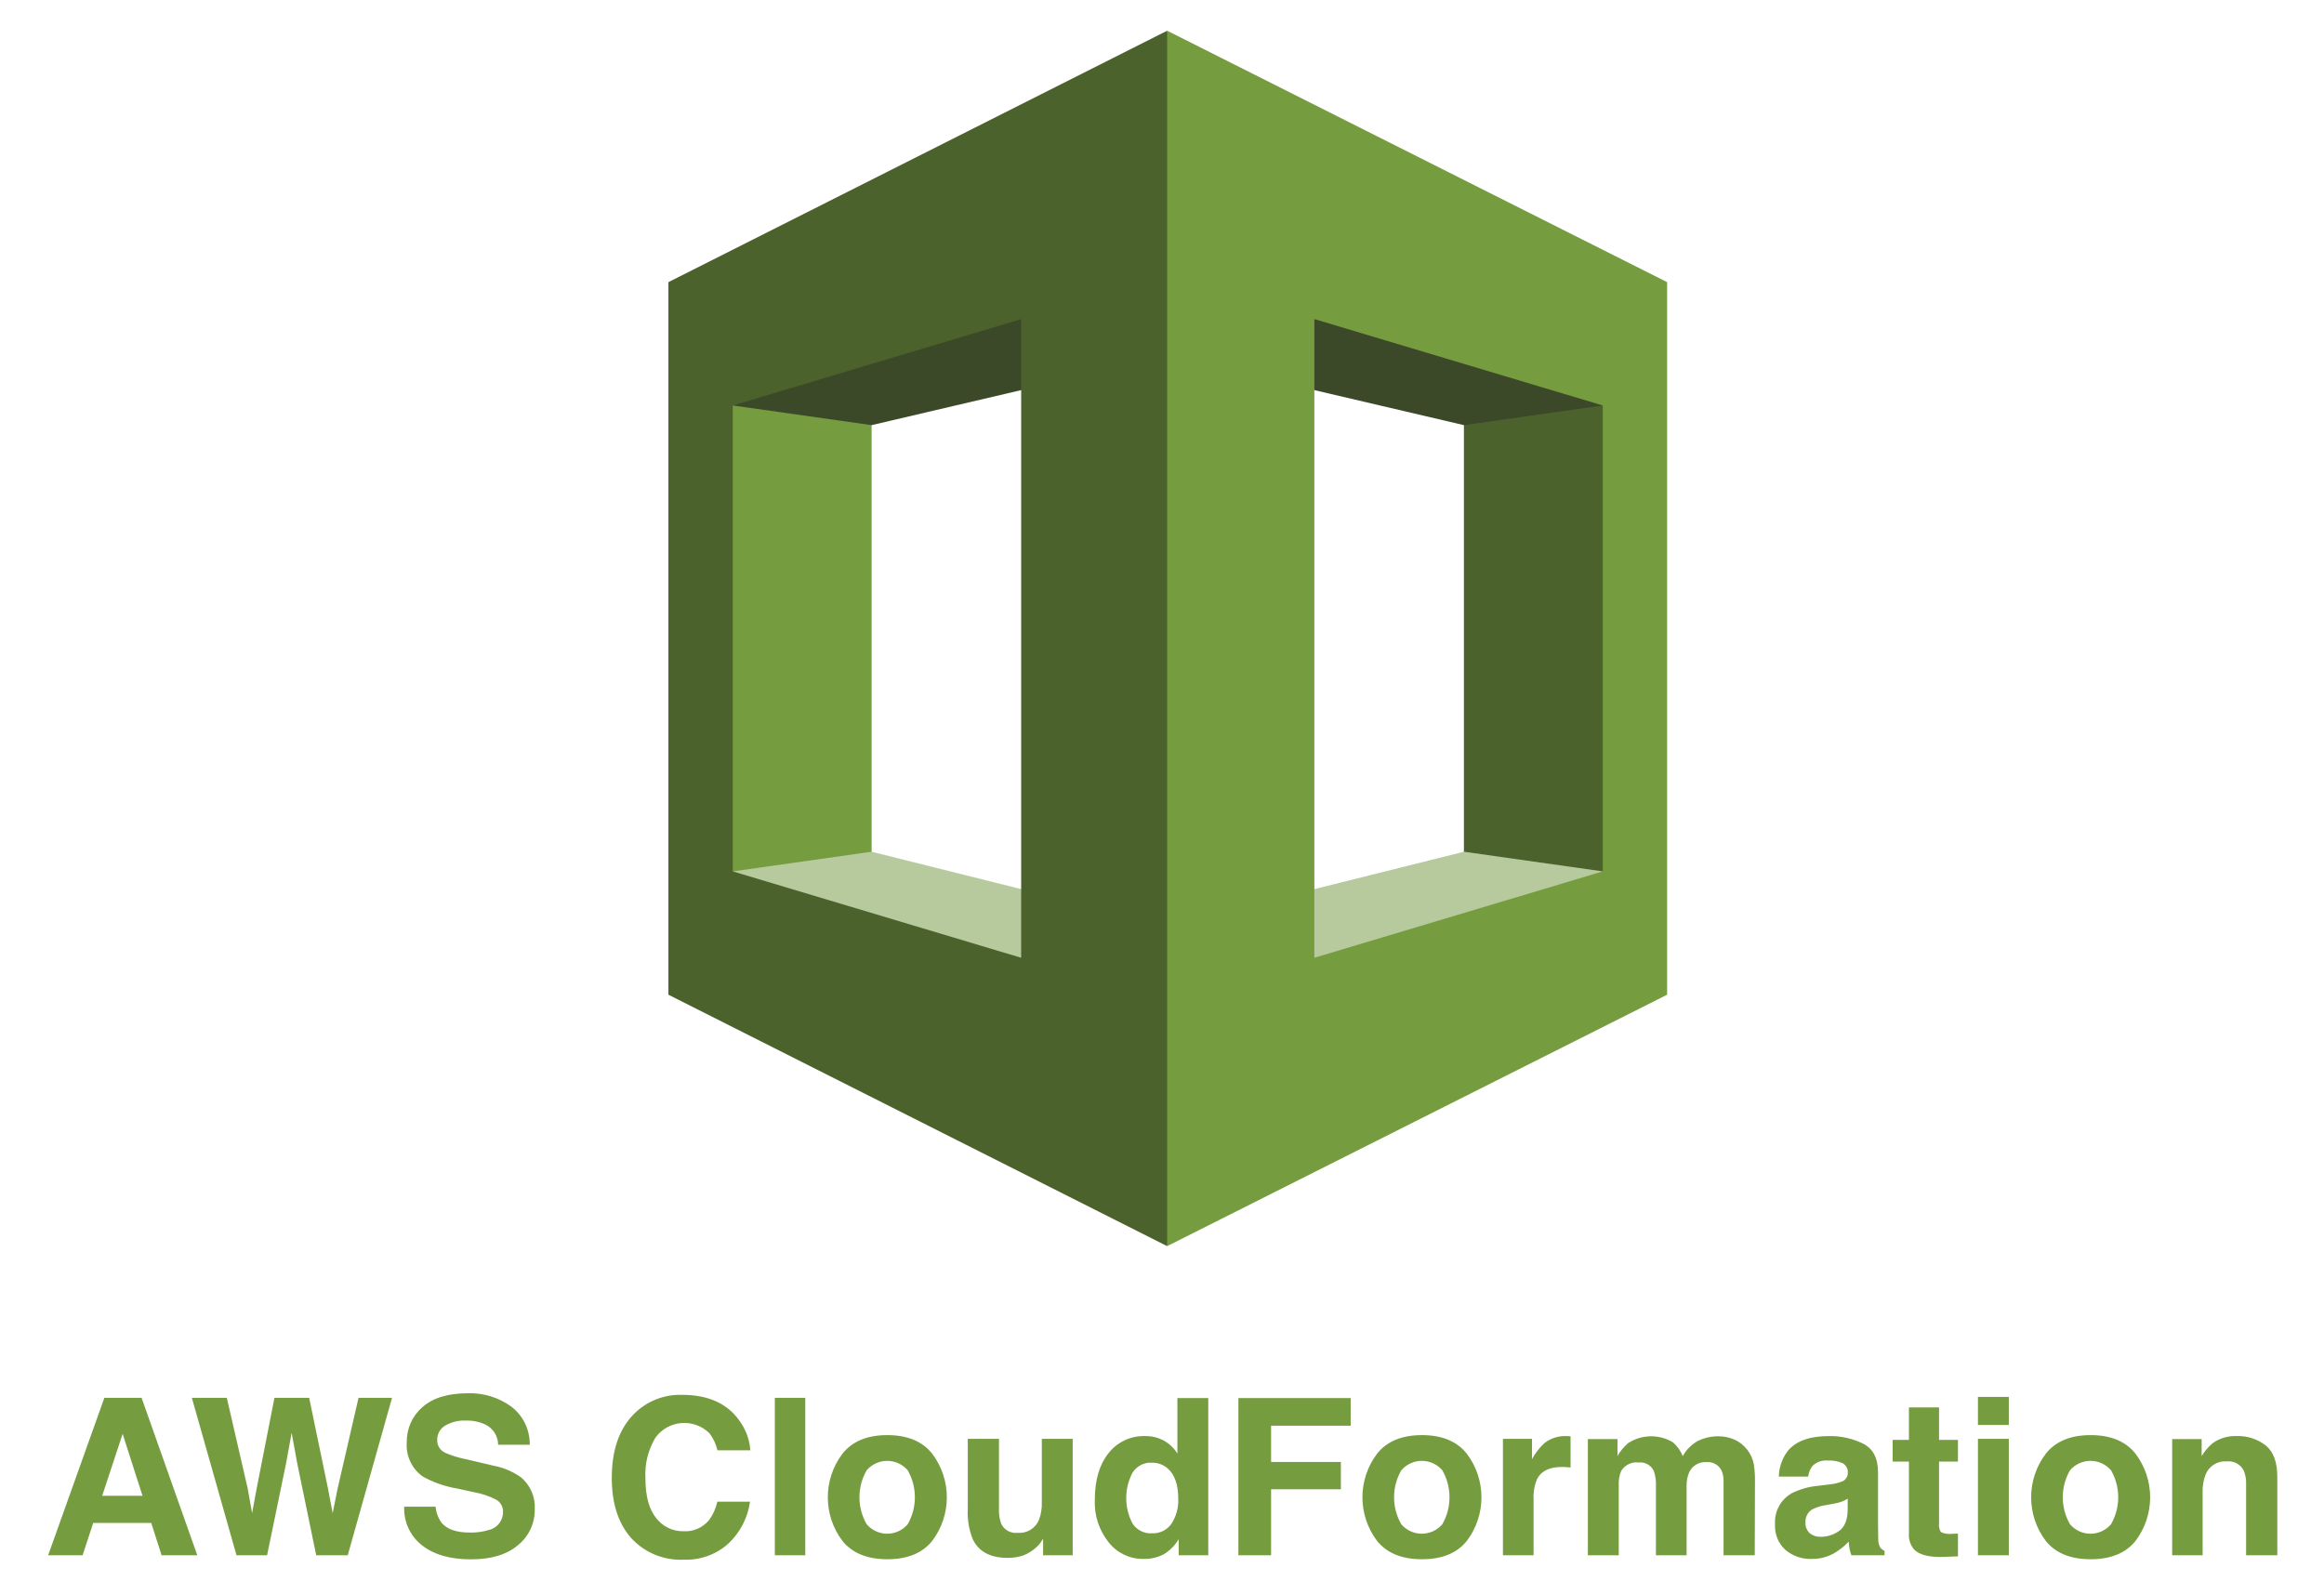
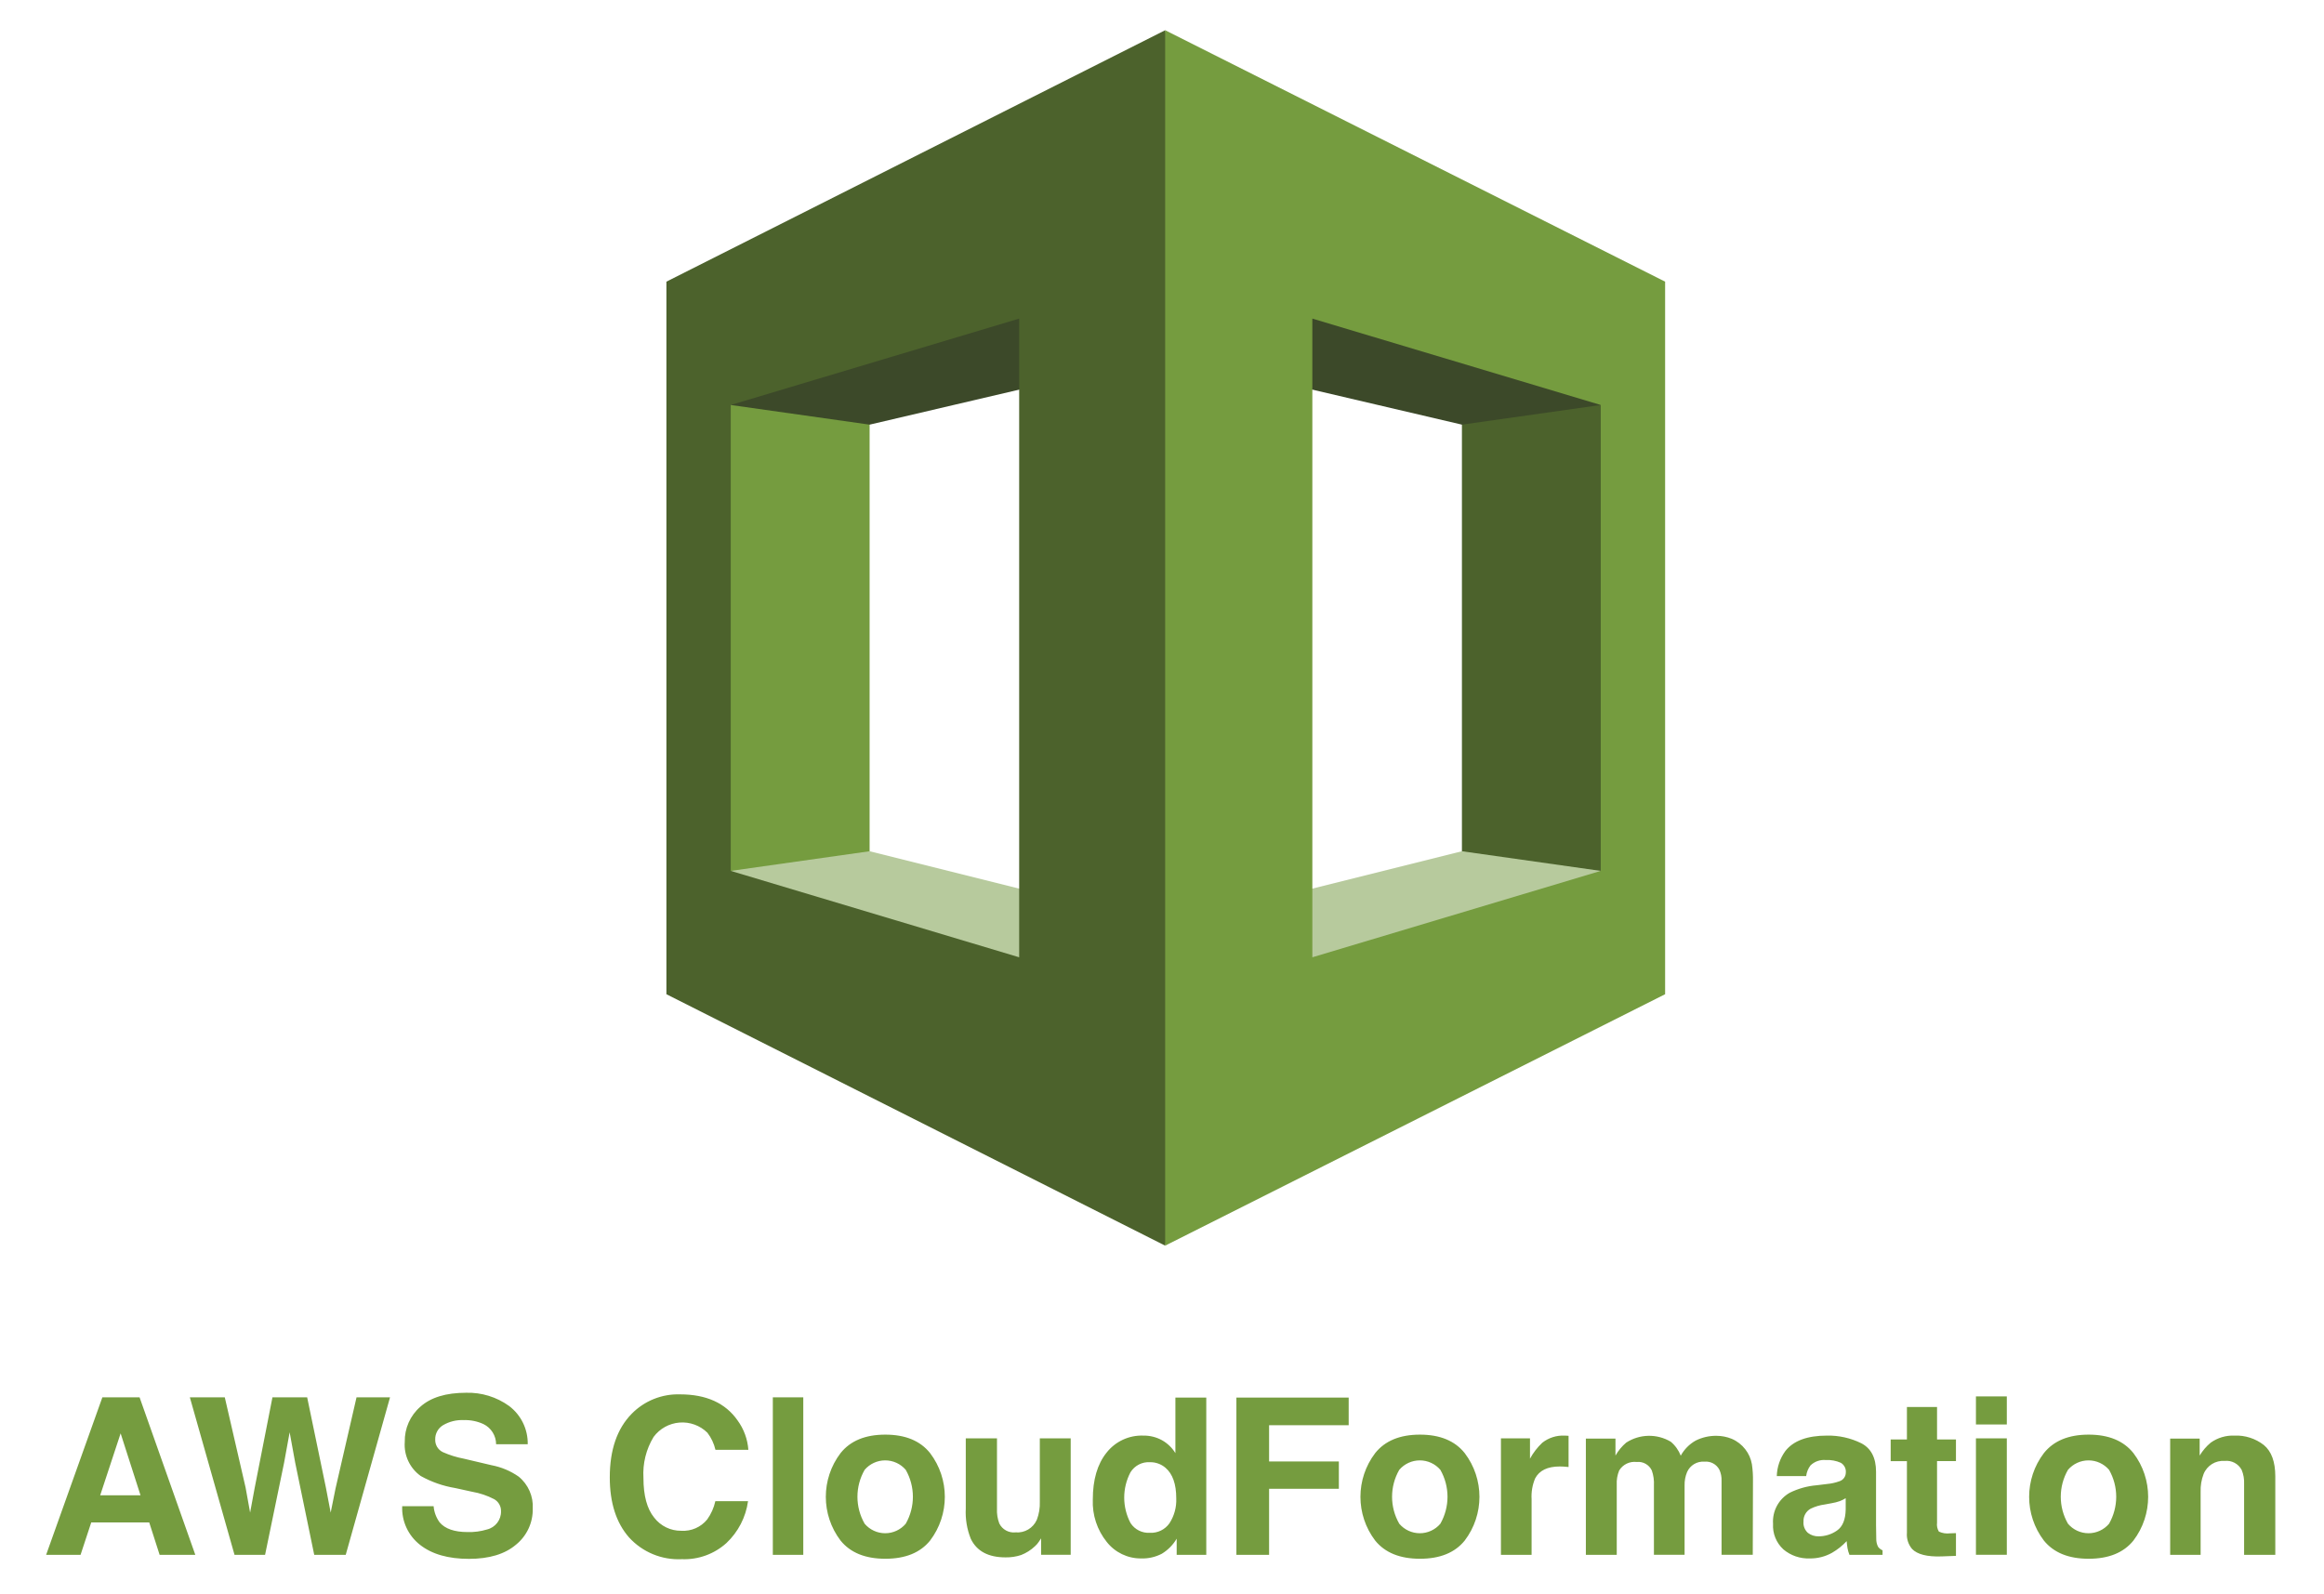
- <svg xmlns="http://www.w3.org/2000/svg" id="Layer_1" data-name="Layer 1" viewBox="21.29 -1.14 383.76 263.12">
+ <svg xmlns="http://www.w3.org/2000/svg" viewBox="21.62 -1.06 383.76 263.12">
  <defs>
    <style>.cls-1{fill:#759c3f}.cls-2{fill:#b7ca9d}.cls-3{fill:#4c622c}.cls-4{fill:#3c4929}</style>
  </defs>
  <path d="M165.218 160.387l-27.946-6.888V56.97l27.946-5.412v108.829z" class="cls-1" />
  <path d="M142.291 142.774l72.52 53.726v-44.575l-49.593-12.398-22.927 3.247z" class="cls-2" />
  <path d="M263.026 151.925l27.453 1.574.787-91.018-28.24-8.955v98.399z" class="cls-3" />
  <path d="M214.811 57.462l-49.593 11.611-22.927-3.247 72.52-52.348v43.984z" class="cls-4" />
  <path d="M285.953 142.774l-72.52 50.478v-41.327l49.593-12.398 22.927 3.247z" class="cls-2" />
  <path d="M213.433 57.462l49.593 11.611 22.927-3.247-71.831-54.513-.689 46.149z" class="cls-4" />
  <path d="M189.915 157.042l-47.625-14.268V65.826l47.625-14.268zM214.023 3.933l-82.36 41.525v117.684l82.36 41.525 20.959-98.99z" class="cls-3" />
  <path d="M238.327 51.558l47.625 14.268v76.948l-47.625 14.268V51.558zm-24.304 153.109l82.556-41.525V45.458L214.024 3.933zM38.522 229.722h6.148l9.2 26.005h-5.892l-1.716-5.346h-9.576l-1.763 5.346h-5.684zm-.358 16.177h6.66l-3.285-10.232zm20.576-16.177l3.433 14.891.748 4.145.75-4.06 2.937-14.976h5.734l3.09 14.89.792 4.146.802-3.986 3.467-15.05h5.532l-7.315 26.005h-5.203l-3.14-15.208-.918-5.028-.917 5.028-3.14 15.208h-5.047l-7.374-26.005zM93.222 247.7a5.268 5.268 0 0 0 .99 2.663q1.351 1.606 4.63 1.606a9.96 9.96 0 0 0 3.188-.424 3.025 3.025 0 0 0 2.324-3.017 2.222 2.222 0 0 0-1.139-1.993 12.355 12.355 0 0 0-3.61-1.218l-2.815-.617a17.545 17.545 0 0 1-5.703-1.993 6.341 6.341 0 0 1-2.629-5.628 7.474 7.474 0 0 1 2.572-5.805q2.571-2.311 7.554-2.311a11.581 11.581 0 0 1 7.1 2.18 7.745 7.745 0 0 1 3.08 6.324h-5.222a3.72 3.72 0 0 0-2.098-3.334 7.182 7.182 0 0 0-3.237-.654 6.164 6.164 0 0 0-3.437.847 2.68 2.68 0 0 0-1.284 2.364 2.23 2.23 0 0 0 1.266 2.082 15.768 15.768 0 0 0 3.455 1.077l4.564 1.076a11.607 11.607 0 0 1 4.497 1.887 6.362 6.362 0 0 1 2.325 5.311 7.462 7.462 0 0 1-2.755 5.919q-2.755 2.355-7.783 2.354-5.136 0-8.078-2.319a7.677 7.677 0 0 1-2.942-6.378zm32.705-15.262a10.705 10.705 0 0 1 7.993-3.21q6.493 0 9.496 4.304a9.388 9.388 0 0 1 1.78 4.852h-5.434a7.402 7.402 0 0 0-1.331-2.822 5.9 5.9 0 0 0-8.884.697 11.677 11.677 0 0 0-1.676 6.765q0 4.376 1.769 6.554a5.542 5.542 0 0 0 4.495 2.179 5.092 5.092 0 0 0 4.263-1.87 8.209 8.209 0 0 0 1.346-3.017h5.399a11.716 11.716 0 0 1-3.57 6.916 10.39 10.39 0 0 1-7.356 2.664 11.04 11.04 0 0 1-8.727-3.6q-3.176-3.615-3.177-9.914 0-6.809 3.614-10.498zm28.337 23.289h-5.028v-26.005h5.028zm20.941-2.353q-2.434 3.006-7.392 3.005-4.958 0-7.392-3.005a11.931 11.931 0 0 1 0-14.445q2.434-3.05 7.392-3.05 4.957 0 7.392 3.05a11.931 11.931 0 0 1 0 14.445zm-4.022-2.78a8.975 8.975 0 0 0 0-8.904 4.468 4.468 0 0 0-6.784 0 8.92 8.92 0 0 0 0 8.905 4.452 4.452 0 0 0 6.784 0zm15.067-14.098v11.592a6.087 6.087 0 0 0 .386 2.47 2.67 2.67 0 0 0 2.685 1.463 3.507 3.507 0 0 0 3.511-2.082 7.556 7.556 0 0 0 .492-2.981v-10.462h5.099v19.23h-4.888v-2.716a9.824 9.824 0 0 0-.351.53 3.545 3.545 0 0 1-.668.775 6.998 6.998 0 0 1-2.279 1.447 7.748 7.748 0 0 1-2.577.388q-4.258 0-5.735-3.07a11.764 11.764 0 0 1-.827-4.992v-11.592zm27.257.31a6.102 6.102 0 0 1 2.205 2.125v-9.174h5.099v25.97h-4.887v-2.665a7.091 7.091 0 0 1-2.452 2.488 6.887 6.887 0 0 1-3.423.776 7.143 7.143 0 0 1-5.672-2.725 10.465 10.465 0 0 1-2.303-6.996q0-4.921 2.268-7.745a7.374 7.374 0 0 1 6.06-2.822 6.206 6.206 0 0 1 3.105.768zm1.234 13.699a7.014 7.014 0 0 0 1.112-4.111q0-3.528-1.782-5.046a3.837 3.837 0 0 0-2.54-.917 3.533 3.533 0 0 0-3.238 1.667 8.99 8.99 0 0 0 .018 8.398 3.552 3.552 0 0 0 3.184 1.596 3.71 3.71 0 0 0 3.246-1.587zm11.044-20.748h18.542v4.57h-13.143v5.98h11.52v4.516h-11.52v10.904h-5.399zm37.701 23.617q-2.434 3.006-7.391 3.005-4.959 0-7.393-3.005a11.931 11.931 0 0 1 0-14.445q2.435-3.05 7.393-3.05 4.957 0 7.391 3.05a11.931 11.931 0 0 1 0 14.445zm-4.022-2.78a8.972 8.972 0 0 0 0-8.904 4.468 4.468 0 0 0-6.783 0 8.92 8.92 0 0 0 0 8.905 4.451 4.451 0 0 0 6.783 0zm20.738-14.547c.066.006.21.015.433.026v5.152q-.476-.053-.847-.07t-.6-.018q-3.035 0-4.075 1.975a7.678 7.678 0 0 0-.583 3.423v9.192h-5.062v-19.23h4.798v3.352a10.638 10.638 0 0 1 2.029-2.63 5.522 5.522 0 0 1 3.67-1.18q.14 0 .237.008zm27.373.52a5.583 5.583 0 0 1 2.24 1.729 5.522 5.522 0 0 1 1.094 2.47 17.012 17.012 0 0 1 .177 2.84l-.035 12.12h-5.152v-12.244a4.016 4.016 0 0 0-.353-1.798 2.506 2.506 0 0 0-2.47-1.341 2.89 2.89 0 0 0-2.875 1.728 5.415 5.415 0 0 0-.406 2.205v11.45h-5.064v-11.45a6.429 6.429 0 0 0-.352-2.487 2.464 2.464 0 0 0-2.487-1.393 2.97 2.97 0 0 0-2.894 1.393 5.37 5.37 0 0 0-.406 2.364v11.574h-5.099v-19.195h4.888v2.805a8.09 8.09 0 0 1 1.764-2.135 6.984 6.984 0 0 1 7.357-.159 5.665 5.665 0 0 1 1.658 2.311 6.389 6.389 0 0 1 2.452-2.487 7.48 7.48 0 0 1 3.458-.794 6.697 6.697 0 0 1 2.505.494zm15.749 7.463a7.965 7.965 0 0 0 2.008-.441 1.512 1.512 0 0 0 1.085-1.429 1.691 1.691 0 0 0-.832-1.633 5.26 5.26 0 0 0-2.441-.449 3.203 3.203 0 0 0-2.557.882 3.634 3.634 0 0 0-.716 1.765h-4.851a7.358 7.358 0 0 1 1.418-4.147q2-2.54 6.875-2.54a12.256 12.256 0 0 1 5.633 1.252q2.464 1.254 2.463 4.729v8.821q0 .917.035 2.223a2.8 2.8 0 0 0 .3 1.34 1.802 1.802 0 0 0 .741.582v.742h-5.468a5.552 5.552 0 0 1-.318-1.094q-.09-.511-.141-1.164a10.421 10.421 0 0 1-2.413 1.923 7.299 7.299 0 0 1-3.692.934 6.372 6.372 0 0 1-4.339-1.49 5.302 5.302 0 0 1-1.712-4.226 5.474 5.474 0 0 1 2.755-5.133 12.302 12.302 0 0 1 4.444-1.236zm3.074 2.346a5.491 5.491 0 0 1-.974.485 8.249 8.249 0 0 1-1.35.344l-1.144.212a7.53 7.53 0 0 0-2.312.688 2.295 2.295 0 0 0-1.187 2.135 2.23 2.23 0 0 0 .725 1.862 2.758 2.758 0 0 0 1.764.573 5.259 5.259 0 0 0 3.037-.953q1.389-.952 1.441-3.476zm7.428-6.122v-3.581h2.682v-5.363h4.975v5.363h3.122v3.58h-3.122v10.163a2.29 2.29 0 0 0 .3 1.474 3.31 3.31 0 0 0 1.835.29 14.211 14.211 0 0 0 .988-.035v3.758l-2.381.088q-3.564.123-4.87-1.235a3.672 3.672 0 0 1-.847-2.664v-11.838zm19.178-6.051h-5.099v-4.64h5.099zm-5.099 2.293h5.099v19.23h-5.099zm26.005 16.878q-2.435 3.006-7.392 3.005-4.959 0-7.393-3.005a11.931 11.931 0 0 1 0-14.445q2.435-3.05 7.393-3.05 4.957 0 7.391 3.05a11.931 11.931 0 0 1 0 14.445zm-4.023-2.78a8.972 8.972 0 0 0 0-8.904 4.468 4.468 0 0 0-6.783 0 8.92 8.92 0 0 0 0 8.905 4.451 4.451 0 0 0 6.783 0zM395.45 237.6q1.888 1.56 1.888 5.177v12.95h-5.151v-11.698a5.371 5.371 0 0 0-.403-2.328 2.83 2.83 0 0 0-2.802-1.482 3.473 3.473 0 0 0-3.485 2.17 7.5 7.5 0 0 0-.49 2.928v10.41h-5.028v-19.195h4.869v2.805a8.507 8.507 0 0 1 1.827-2.135 6.328 6.328 0 0 1 3.918-1.164 7.373 7.373 0 0 1 4.857 1.562z" class="cls-1" />
</svg>
